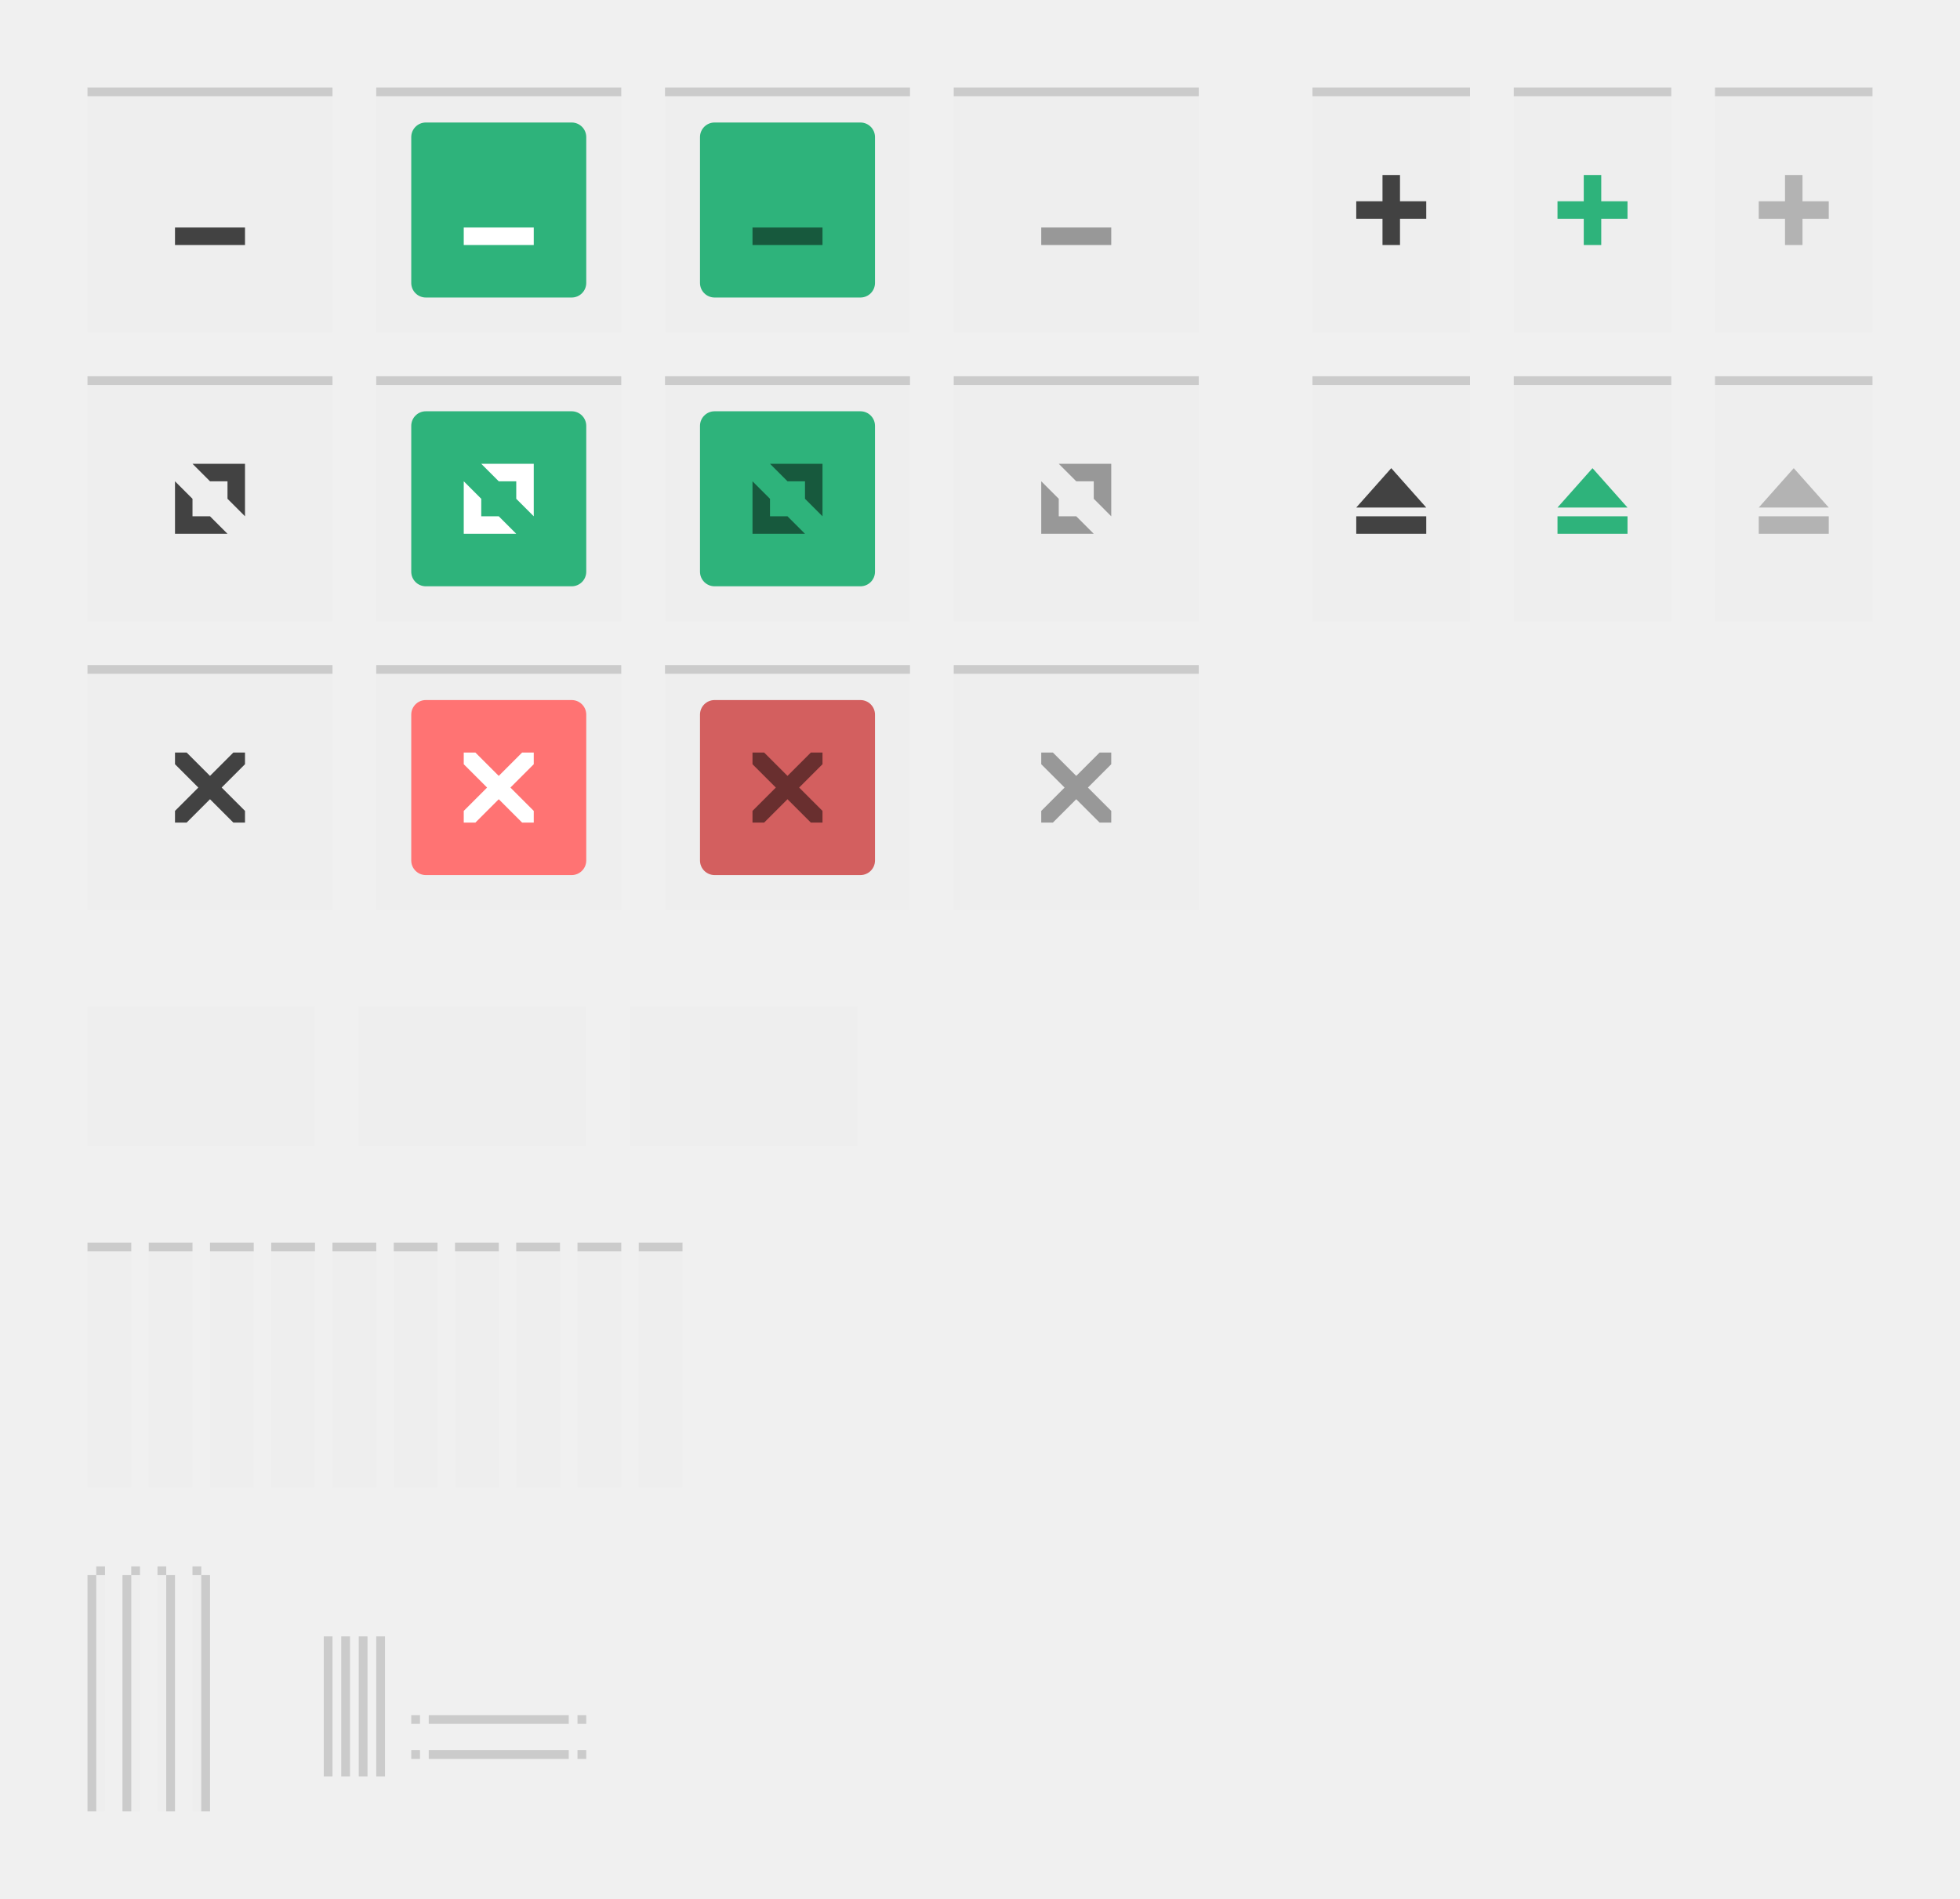
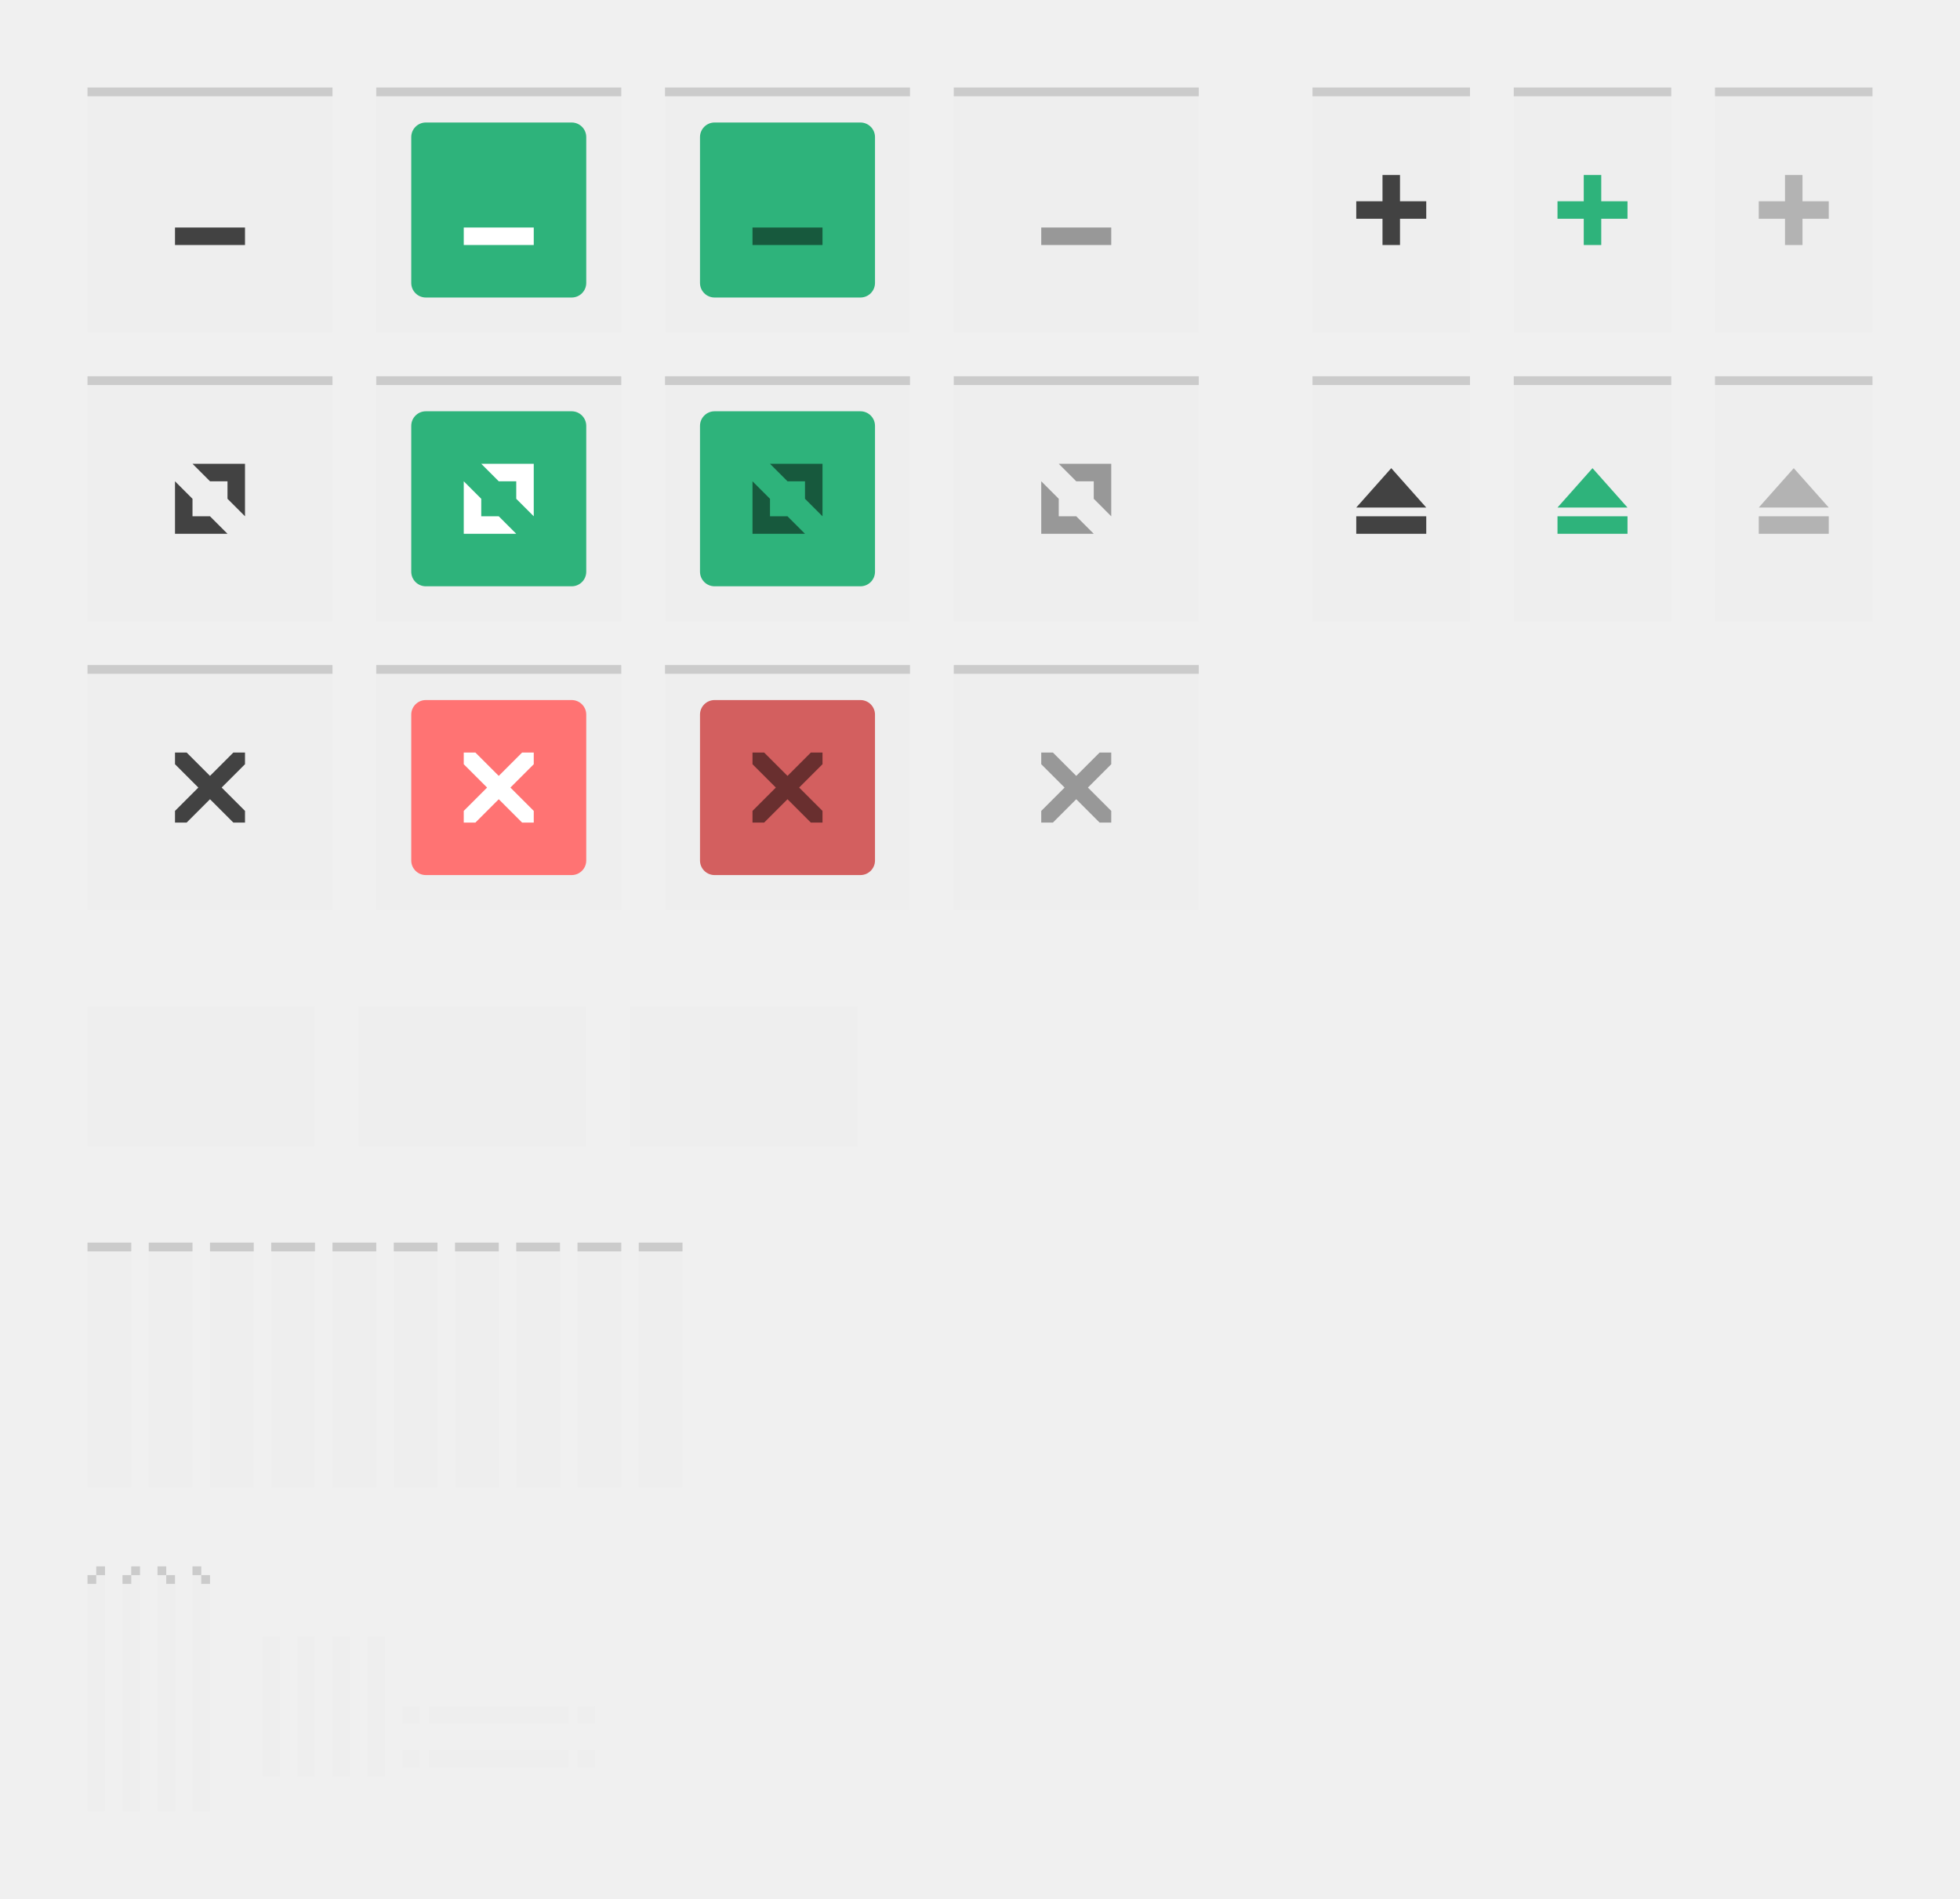
<svg xmlns="http://www.w3.org/2000/svg" xmlns:ns1="http://www.openswatchbook.org/uri/2009/osb" xmlns:xlink="http://www.w3.org/1999/xlink" width="224" height="217" viewBox="0 0 224 217" id="svg2" version="1.1">
  <defs id="defs4">
    <linearGradient id="selected_bg_color" ns1:paint="solid">
      <stop style="stop-color:#5294e2;stop-opacity:1;" offset="0" id="stop4407" />
    </linearGradient>
    <linearGradient id="selected_fg_color" ns1:paint="solid">
      <stop style="stop-color:#ffffffgit;stop-opacity:1;" offset="0" id="stop4402" />
    </linearGradient>
  </defs>
  <g id="layer1" transform="translate(5,-547.3622)" style="display:inline">
    <rect style="opacity:1;fill:#eeeeee;fill-opacity:1;stroke:none;stroke-width:1;stroke-linecap:butt;stroke-linejoin:round;stroke-miterlimit:4;stroke-dasharray:none;stroke-dashoffset:0;stroke-opacity:1" id="menu-active" width="26" height="16" x="5" y="662.362" />
    <use x="0" y="0" xlink:href="#g4206" id="title-1-active" transform="matrix(0.1785714,0,0,1,4.107143,132)" width="100%" height="100%" />
    <g id="stick-active">
      <use height="100%" width="100%" transform="matrix(0.6428571,0,0,1,141.7857,-2.2617187e-5)" id="use4210" xlink:href="#g4206" y="0" x="0" />
      <g style="fill:#a4aab7;fill-opacity:1" transform="translate(2,2.999989)" id="g5140">
        <rect style="opacity:1;fill:#424242;fill-opacity:1;stroke:none;stroke-width:1;stroke-linecap:butt;stroke-linejoin:round;stroke-miterlimit:4;stroke-dasharray:none;stroke-dashoffset:0;stroke-opacity:1" id="rect5123" width="2" height="8" x="151" y="564.362" />
        <rect style="opacity:1;fill:#424242;fill-opacity:1;stroke:none;stroke-width:1;stroke-linecap:butt;stroke-linejoin:round;stroke-miterlimit:4;stroke-dasharray:none;stroke-dashoffset:0;stroke-opacity:1" id="rect5123-1" width="2" height="8" x="567.362" y="-156" transform="rotate(90)" />
      </g>
    </g>
    <g id="stick-pressed">
      <use height="100%" width="100%" transform="translate(23,-7.3828127e-6)" id="use5113" xlink:href="#use4210" y="0" x="0" />
      <g style="fill:#5294e2;fill-opacity:1" transform="translate(25,2.999981)" id="g5140-7">
        <rect style="opacity:1;fill:#2eb37b;fill-opacity:1;stroke:none;stroke-width:1;stroke-linecap:butt;stroke-linejoin:round;stroke-miterlimit:4;stroke-dasharray:none;stroke-dashoffset:0;stroke-opacity:1" id="rect5123-7" width="2" height="8" x="151" y="564.362" />
        <rect style="opacity:1;fill:#2eb37b;fill-opacity:1;stroke:none;stroke-width:1;stroke-linecap:butt;stroke-linejoin:round;stroke-miterlimit:4;stroke-dasharray:none;stroke-dashoffset:0;stroke-opacity:1" id="rect5123-1-1" width="2" height="8" x="567.362" y="-156" transform="rotate(90)" />
      </g>
    </g>
    <g id="stick-inactive">
      <use height="100%" width="100%" transform="translate(46,-7.3828127e-6)" id="use5115" xlink:href="#use4210" y="0" x="0" />
      <g style="fill:#b9bfce;fill-opacity:1" transform="translate(48,2.999981)" id="g5140-1">
        <rect style="opacity:1;fill:#b3b3b3;fill-opacity:1;stroke:none;stroke-width:1;stroke-linecap:butt;stroke-linejoin:round;stroke-miterlimit:4;stroke-dasharray:none;stroke-dashoffset:0;stroke-opacity:1" id="rect5123-5" width="2" height="8" x="151" y="564.362" />
        <rect style="opacity:1;fill:#b3b3b3;fill-opacity:1;stroke:none;stroke-width:1;stroke-linecap:butt;stroke-linejoin:round;stroke-miterlimit:4;stroke-dasharray:none;stroke-dashoffset:0;stroke-opacity:1" id="rect5123-1-9" width="2" height="8" x="567.362" y="-156" transform="rotate(90)" />
      </g>
    </g>
    <g id="shade-active">
      <use height="100%" width="100%" transform="translate(-3.4e-7,32.99999)" id="use5117" xlink:href="#use4210" y="0" x="0" />
      <g style="fill:#a4aab7;fill-opacity:1" transform="translate(-4.68e-6,-1.000023)" id="g5193">
        <rect transform="rotate(90)" y="-158" x="607.362" height="8" width="2" id="rect5123-1-7" style="opacity:1;fill:#424242;fill-opacity:1;stroke:none;stroke-width:1;stroke-linecap:butt;stroke-linejoin:round;stroke-miterlimit:4;stroke-dasharray:none;stroke-dashoffset:0;stroke-opacity:1" />
        <path style="opacity:1;fill:#424242;fill-opacity:1;stroke:none;stroke-width:1;stroke-linecap:butt;stroke-linejoin:round;stroke-miterlimit:4;stroke-dasharray:none;stroke-dashoffset:0;stroke-opacity:1" d="m 154,601.862 4,4.5 h -8 z" id="rect5190" />
      </g>
    </g>
    <g id="shade-pressed">
      <use height="100%" width="100%" transform="translate(23,32.99999)" id="use5119" xlink:href="#use4210" y="0" x="0" />
      <g style="fill:#5294e2;fill-opacity:1" transform="translate(23,-1.000023)" id="g5193-7">
        <rect transform="rotate(90)" y="-158" x="607.362" height="8" width="2" id="rect5123-1-7-6" style="opacity:1;fill:#2eb37b;fill-opacity:1;stroke:none;stroke-width:1;stroke-linecap:butt;stroke-linejoin:round;stroke-miterlimit:4;stroke-dasharray:none;stroke-dashoffset:0;stroke-opacity:1" />
        <path style="opacity:1;fill:#2eb37b;fill-opacity:1;stroke:none;stroke-width:1;stroke-linecap:butt;stroke-linejoin:round;stroke-miterlimit:4;stroke-dasharray:none;stroke-dashoffset:0;stroke-opacity:1" d="m 154,601.862 4,4.5 h -8 z" id="rect5190-7" />
      </g>
    </g>
    <g id="shade-inactive">
      <use height="100%" width="100%" transform="translate(46,32.99999)" id="use5121" xlink:href="#use4210" y="0" x="0" />
      <g style="fill:#b9bfce;fill-opacity:1" transform="translate(46,-1.000023)" id="g5193-3">
        <rect transform="rotate(90)" y="-158" x="607.362" height="8" width="2" id="rect5123-1-7-65" style="opacity:1;fill:#b3b3b3;fill-opacity:1;stroke:none;stroke-width:1;stroke-linecap:butt;stroke-linejoin:round;stroke-miterlimit:4;stroke-dasharray:none;stroke-dashoffset:0;stroke-opacity:1" />
        <path style="opacity:1;fill:#b3b3b3;fill-opacity:1;stroke:none;stroke-width:1;stroke-linecap:butt;stroke-linejoin:round;stroke-miterlimit:4;stroke-dasharray:none;stroke-dashoffset:0;stroke-opacity:1" d="m 154,601.862 4,4.5 h -8 z" id="rect5190-6" />
      </g>
    </g>
    <use x="0" y="0" xlink:href="#menu-active" id="menu-inactive" transform="translate(62,-2.2617187e-5)" width="100%" height="100%" />
    <use x="0" y="0" xlink:href="#menu-active" id="menu-pressed" transform="translate(31,-2.2617187e-5)" width="100%" height="100%" />
    <use x="0" y="0" xlink:href="#title-1-active" id="title-2-active" transform="translate(7,-2.6171874e-6)" width="100%" height="100%" />
    <use x="0" y="0" xlink:href="#title-1-active" id="title-3-active" transform="translate(14,-2.6171872e-6)" width="100%" height="100%" />
    <use x="0" y="0" xlink:href="#title-1-active" id="title-4-active" transform="translate(21,-2.6171874e-6)" width="100%" height="100%" />
    <use x="0" y="0" xlink:href="#title-1-active" id="title-5-active" transform="translate(28,-2.6171874e-6)" width="100%" height="100%" />
    <use x="0" y="0" xlink:href="#title-1-active" id="title-1-inactive" transform="translate(35,-2.6171874e-6)" width="100%" height="100%" />
    <use x="0" y="0" xlink:href="#title-1-active" id="title-2-inactive" transform="translate(42,-2.6171874e-6)" width="100%" height="100%" />
    <use x="0" y="0" xlink:href="#title-1-active" id="title-3-inactive" transform="translate(49,-2.6171874e-6)" width="100%" height="100%" />
    <use x="0" y="0" xlink:href="#title-1-active" id="title-4-inactive" transform="translate(56,-2.6171874e-6)" width="100%" height="100%" />
    <use x="0" y="0" xlink:href="#title-1-active" id="title-5-inactive" transform="translate(63,-2.6171874e-6)" width="100%" height="100%" />
-     <g id="top-left-active">
-       <path id="rect4138-9" transform="translate(0,552.3622)" d="m 6,174 v 1 H 5 v 27 h 2 v -28 z" style="opacity:1;fill:#eeeeee;fill-opacity:1;stroke:none;stroke-width:1;stroke-linecap:butt;stroke-linejoin:round;stroke-miterlimit:4;stroke-dasharray:none;stroke-dashoffset:0;stroke-opacity:1" />
-       <rect y="726.362" x="6" height="1" width="1" id="rect5348" style="opacity:0.15;fill:#000000;fill-opacity:1;stroke:none;stroke-width:1;stroke-linecap:butt;stroke-linejoin:round;stroke-miterlimit:4;stroke-dasharray:none;stroke-dashoffset:0;stroke-opacity:1" />
-       <rect y="727.362" x="5" height="27" width="1" id="rect5350" style="opacity:0.15;fill:#000000;fill-opacity:1;stroke:none;stroke-width:5.196;stroke-linecap:butt;stroke-linejoin:round;stroke-miterlimit:4;stroke-dasharray:none;stroke-dashoffset:0;stroke-opacity:1" />
-     </g>
-     <use x="0" y="0" xlink:href="#top-left-active" id="top-left-inactive" transform="translate(4,-2.2617187e-5)" width="100%" height="100%" />
-     <use x="0" y="0" xlink:href="#top-left-active" id="top-right-active" transform="matrix(-1,0,0,1,20,-2.2617187e-5)" width="100%" height="100%" />
-     <use x="0" y="0" xlink:href="#top-left-active" id="top-right-inactive" transform="matrix(-1,0,0,1,24,-2.2617187e-5)" width="100%" height="100%" />
-     <rect style="opacity:1;fill:#cbcbcb;fill-opacity:1;stroke:none;stroke-width:1;stroke-linecap:butt;stroke-linejoin:round;stroke-miterlimit:4;stroke-dasharray:none;stroke-dashoffset:0;stroke-opacity:1" id="right-active" width="1" height="16" x="-37" y="734.362" transform="scale(-1,1)" />
-     <rect style="opacity:1;fill:#cbcbcb;fill-opacity:1;stroke:none;stroke-width:1;stroke-linecap:butt;stroke-linejoin:round;stroke-miterlimit:4;stroke-dasharray:none;stroke-dashoffset:0;stroke-opacity:1" id="right-inactive" width="1" height="16" x="-39" y="734.362" transform="scale(-1,1)" />
-     <rect style="opacity:1;fill:#cbcbcb;fill-opacity:1;stroke:none;stroke-width:0.577;stroke-linecap:butt;stroke-linejoin:round;stroke-miterlimit:4;stroke-dasharray:none;stroke-dashoffset:0;stroke-opacity:1" id="bottom-inactive" width="1" height="16" x="-748.362" y="-60" transform="matrix(0,-1,-1,0,0,0)" />
-     <rect style="opacity:1;fill:#cbcbcb;fill-opacity:1;stroke:none;stroke-width:1;stroke-linecap:butt;stroke-linejoin:round;stroke-miterlimit:4;stroke-dasharray:none;stroke-dashoffset:0;stroke-opacity:1" id="left-active" width="1" height="16" x="-33" y="734.362" transform="scale(-1,1)" />
-     <rect style="opacity:1;fill:#cbcbcb;fill-opacity:1;stroke:none;stroke-width:1;stroke-linecap:butt;stroke-linejoin:round;stroke-miterlimit:4;stroke-dasharray:none;stroke-dashoffset:0;stroke-opacity:1" id="left-inactive" width="1" height="16" x="-35" y="734.362" transform="scale(-1,1)" />
-     <rect style="opacity:1;fill:#cbcbcb;fill-opacity:1;stroke:none;stroke-width:0.577;stroke-linecap:butt;stroke-linejoin:round;stroke-miterlimit:4;stroke-dasharray:none;stroke-dashoffset:0;stroke-opacity:1" id="bottom-active" width="1" height="16" x="-744.362" y="-60" transform="matrix(0,-1,-1,0,0,0)" />
-     <path style="opacity:1;fill:#cbcbcb;fill-opacity:1;stroke:none;stroke-width:0.333;stroke-linecap:butt;stroke-linejoin:round;stroke-miterlimit:4;stroke-dasharray:none;stroke-dashoffset:0;stroke-opacity:1" d="m 42,743.362 v 0.667 0.333 H 42.333 43 v -1 z" id="bottom-left-active" />
-     <path style="opacity:1;fill:#cbcbcb;fill-opacity:1;stroke:none;stroke-width:0.333;stroke-linecap:butt;stroke-linejoin:round;stroke-miterlimit:4;stroke-dasharray:none;stroke-dashoffset:0;stroke-opacity:1" d="m 61,743.362 v 1 H 61.667 62 v -0.333 -0.667 z" id="bottom-right-active" />
-     <path style="opacity:1;fill:#cbcbcb;fill-opacity:1;stroke:none;stroke-width:0.333;stroke-linecap:butt;stroke-linejoin:round;stroke-miterlimit:4;stroke-dasharray:none;stroke-dashoffset:0;stroke-opacity:1" d="m 61,747.362 v 1 H 61.667 62 v -0.333 -0.667 z" id="bottom-right-inactive" />
-     <path style="opacity:1;fill:#cbcbcb;fill-opacity:1;stroke:none;stroke-width:0.333;stroke-linecap:butt;stroke-linejoin:round;stroke-miterlimit:4;stroke-dasharray:none;stroke-dashoffset:0;stroke-opacity:1" d="m 42,747.362 v 0.667 0.333 H 42.333 43 v -1 z" id="bottom-left-inactive" />
    <g id="close-active">
      <use height="100%" width="100%" transform="translate(0,65.99998)" id="use4234" xlink:href="#g4206" y="0" x="0" />
      <g id="titlebutton-close-dark" transform="translate(-483,-133)">
        <rect style="opacity:1;fill:#3399ff;fill-opacity:0;stroke:none;stroke-width:1;stroke-miterlimit:4;stroke-dasharray:none;stroke-dashoffset:0;stroke-opacity:1" id="rect7256" width="20" height="20" x="492" y="760.362" ry="1.667" />
        <path style="fill:#424242;fill-opacity:1;stroke:none" d="m 498,766.362 v 1.333 l 2.667,2.667 -2.667,2.667 v 1.333 h 1.333 l 2.667,-2.667 2.667,2.667 h 1.333 v -1.333 l -2.667,-2.667 2.667,-2.667 v -1.333 h -1.333 l -2.667,2.667 -2.667,-2.667 z" id="path7264" />
      </g>
    </g>
    <g id="hide-active">
      <g style="opacity:1" id="g4206">
        <rect style="opacity:1;fill:#eeeeee;fill-opacity:1;stroke:none;stroke-width:1;stroke-linecap:butt;stroke-linejoin:round;stroke-miterlimit:4;stroke-dasharray:none;stroke-dashoffset:0;stroke-opacity:1" id="rect4138" width="28" height="28" x="5" y="557.362" />
        <rect style="opacity:0.15;fill:#000000;fill-opacity:1;stroke:none;stroke-width:1;stroke-linecap:butt;stroke-linejoin:round;stroke-miterlimit:4;stroke-dasharray:none;stroke-dashoffset:0;stroke-opacity:1" id="rect4204" width="28" height="1" x="5" y="557.362" />
      </g>
      <g id="titlebutton-minimize-dark" transform="translate(-435,-198.9999)">
        <rect style="opacity:1;fill:#3399ff;fill-opacity:0;stroke:none;stroke-width:1;stroke-miterlimit:4;stroke-dasharray:none;stroke-dashoffset:0;stroke-opacity:1" id="rect7258" width="20" height="20" x="444" y="760.362" ry="1.667" />
        <rect y="772.362" x="450" height="2" width="8" id="rect7268" style="opacity:1;fill:#424242;fill-opacity:1;stroke:none;stroke-width:1;stroke-miterlimit:4;stroke-dasharray:none;stroke-dashoffset:0;stroke-opacity:1" />
      </g>
    </g>
    <g id="maximize-active">
      <use height="100%" width="100%" transform="translate(0,32.99998)" id="use4220" xlink:href="#g4206" y="0" x="0" />
      <g id="titlebutton-maximize-dark" transform="translate(-459,-166)">
        <rect ry="1.667" y="760.362" x="468" height="20" width="20" id="rect7262" style="opacity:1;fill:#3399ff;fill-opacity:0;stroke:none;stroke-width:1;stroke-miterlimit:4;stroke-dasharray:none;stroke-dashoffset:0;stroke-opacity:1" />
        <path id="path7272" d="m 476,766.362 2,2 h 2 v 2 l 2,2 v -6 z m -2,2 v 6 h 6 l -2,-2 h -2 v -2 z" style="fill:#424242;fill-opacity:1;fill-rule:evenodd;stroke:none;stroke-width:1px;stroke-linecap:butt;stroke-linejoin:miter;stroke-opacity:1" />
      </g>
    </g>
    <g id="close-prelight">
      <use height="100%" width="100%" transform="translate(33,65.99998)" id="use4226" xlink:href="#g4206" y="0" x="0" />
      <g id="titlebutton-close-hover-dark" transform="translate(-450,-165)">
        <rect ry="1.667" y="792.362" x="492" height="20" width="20" id="rect7274" style="opacity:1;fill:#ff7373;fill-opacity:1;stroke:none;stroke-width:1;stroke-miterlimit:4;stroke-dasharray:none;stroke-dashoffset:0;stroke-opacity:1" />
        <path id="path7276" d="m 498,798.362 v 1.333 l 2.667,2.667 -2.667,2.667 v 1.333 h 1.333 l 2.667,-2.667 2.667,2.667 h 1.333 v -1.333 l -2.667,-2.667 2.667,-2.667 v -1.333 h -1.333 l -2.667,2.667 -2.667,-2.667 z" style="fill:#ffffff;fill-opacity:1;stroke:none" />
      </g>
    </g>
    <g id="hide-prelight">
      <use height="100%" width="100%" transform="translate(33,-2.2617187e-5)" id="use4214" xlink:href="#g4206" y="0" x="0" />
      <g id="titlebutton-minimize-hover-dark" transform="translate(-402,-231)">
        <rect ry="1.667" y="792.362" x="444" height="20" width="20" id="rect7278" style="opacity:1;fill:#2eb37b;fill-opacity:1;stroke:none;stroke-width:1;stroke-miterlimit:4;stroke-dasharray:none;stroke-dashoffset:0;stroke-opacity:1" />
        <rect style="opacity:1;fill:#ffffff;fill-opacity:1;stroke:none;stroke-width:1;stroke-miterlimit:4;stroke-dasharray:none;stroke-dashoffset:0;stroke-opacity:1" id="rect7280" width="8" height="2" x="450" y="804.362" />
      </g>
    </g>
    <g id="maximize-prelight">
      <use height="100%" width="100%" transform="translate(33,32.99998)" id="use4222" xlink:href="#g4206" y="0" x="0" />
      <g id="titlebutton-maximize-hover-dark" transform="translate(-426,-198)">
        <rect style="opacity:1;fill:#2eb37b;fill-opacity:1;stroke:none;stroke-width:1;stroke-miterlimit:4;stroke-dasharray:none;stroke-dashoffset:0;stroke-opacity:1" id="rect7282" width="20" height="20" x="468" y="792.362" ry="1.667" />
        <path style="fill:#ffffff;fill-opacity:1;fill-rule:evenodd;stroke:none;stroke-width:1px;stroke-linecap:butt;stroke-linejoin:miter;stroke-opacity:1" d="m 476,798.362 2,2 h 2 v 2 l 2,2 v -6 z m -2,2 v 6 h 6 l -2,-2 h -2 v -2 z" id="path7284" />
      </g>
    </g>
    <g id="close-inactive">
      <use height="100%" width="100%" transform="translate(99,65.99998)" id="use4238" xlink:href="#g4206" y="0" x="0" />
      <g id="titlebutton-close-backdrop-dark" transform="translate(-464.0001,-133)">
        <g transform="translate(-8.3841861e-7,-6.0161582e-5)" id="titlebutton-close-backdrop-dark-5">
          <path style="opacity:0.5;fill:#424242;fill-opacity:1;stroke:none" d="m 578,766.362 v 1.333 l 2.667,2.667 -2.667,2.667 v 1.333 h 1.333 l 2.667,-2.667 2.667,2.667 h 1.333 v -1.333 l -2.667,-2.667 2.667,-2.667 v -1.333 h -1.333 l -2.667,2.667 -2.667,-2.667 z" id="path7288-2" />
          <rect style="opacity:1;fill:#3399ff;fill-opacity:0;stroke:none;stroke-width:1;stroke-miterlimit:4;stroke-dasharray:none;stroke-dashoffset:0;stroke-opacity:1" id="rect7298-3" width="20" height="20" x="572" y="760.362" ry="1.667" />
        </g>
      </g>
    </g>
    <g id="maximize-inactive">
      <use height="100%" width="100%" transform="translate(99,32.99998)" id="use4232" xlink:href="#g4206" y="0" x="0" />
      <g id="titlebutton-maximize-backdrop-dark" transform="translate(-440.0001,-166)">
        <g transform="translate(-8.3841861e-7,-6.0161582e-5)" id="titlebutton-maximize-backdrop-dark-8">
          <path id="path7296-1" d="m 556,766.362 2,2 h 2 v 2 l 2,2 v -6 z m -2,2 v 6 h 6 l -2,-2 h -2 v -2 z" style="opacity:0.5;fill:#424242;fill-opacity:1;fill-rule:evenodd;stroke:none;stroke-width:1px;stroke-linecap:butt;stroke-linejoin:miter;stroke-opacity:1" />
          <rect ry="1.667" y="760.362" x="548" height="20" width="20" id="rect7302-3" style="opacity:1;fill:#3399ff;fill-opacity:0;stroke:none;stroke-width:1;stroke-miterlimit:4;stroke-dasharray:none;stroke-dashoffset:0;stroke-opacity:1" />
        </g>
      </g>
    </g>
    <g id="hide-inactive">
      <use height="100%" width="100%" transform="translate(99,-2.2617187e-5)" id="use4218" xlink:href="#g4206" y="0" x="0" />
      <g id="titlebutton-minimize-backdrop-dark" transform="translate(-416.0001,-199)">
        <g transform="translate(-8.3841861e-7,-6.0161582e-5)" id="titlebutton-minimize-backdrop-dark-1">
          <rect y="772.362" x="530" height="2" width="8" id="rect7292-9" style="opacity:0.5;fill:#424242;fill-opacity:1;stroke:none;stroke-width:1;stroke-miterlimit:4;stroke-dasharray:none;stroke-dashoffset:0;stroke-opacity:1" />
          <rect style="opacity:1;fill:#3399ff;fill-opacity:0;stroke:none;stroke-width:1;stroke-miterlimit:4;stroke-dasharray:none;stroke-dashoffset:0;stroke-opacity:1" id="rect7300-9" width="20" height="20" x="524" y="760.362" ry="1.667" />
        </g>
      </g>
    </g>
    <g id="close-pressed">
      <use height="100%" width="100%" transform="translate(66,65.99998)" id="use4236" xlink:href="#g4206" y="0" x="0" />
      <g transform="translate(-417,-165)" id="titlebutton-close-active-dark">
        <rect style="opacity:1;fill:#d35f5f;fill-opacity:1;stroke:none;stroke-width:1;stroke-miterlimit:4;stroke-dasharray:none;stroke-dashoffset:0;stroke-opacity:1" id="rect268" width="20" height="20" x="492" y="792.362" ry="1.667" />
        <path style="opacity:0.5;fill:#000000;fill-opacity:1;stroke:none" d="m 498,798.362 v 1.333 l 2.667,2.667 -2.667,2.667 v 1.333 h 1.333 l 2.667,-2.667 2.667,2.667 h 1.333 v -1.333 l -2.667,-2.667 2.667,-2.667 v -1.333 h -1.333 l -2.667,2.667 -2.667,-2.667 z" id="path270" />
      </g>
    </g>
    <g id="hide-pressed">
      <use height="100%" width="100%" transform="translate(66,-2.2617187e-5)" id="use4216" xlink:href="#g4206" y="0" x="0" />
      <g transform="translate(-369,-231)" id="titlebutton-minimize-active-dark">
        <rect style="opacity:1;fill:#2eb37b;fill-opacity:1;stroke:none;stroke-width:1;stroke-miterlimit:4;stroke-dasharray:none;stroke-dashoffset:0;stroke-opacity:1" id="rect274" width="20" height="20" x="444" y="792.362" ry="1.667" />
        <rect y="804.362" x="450" height="2" width="8" id="rect276" style="opacity:0.5;fill:#000000;fill-opacity:1;stroke:none;stroke-width:1;stroke-miterlimit:4;stroke-dasharray:none;stroke-dashoffset:0;stroke-opacity:1" />
      </g>
    </g>
    <g id="maximize-pressed">
      <use height="100%" width="100%" transform="translate(66,32.99998)" id="use4228" xlink:href="#g4206" y="0" x="0" />
      <g transform="translate(-393,-198)" id="titlebutton-maximize-active-dark">
        <rect ry="1.667" y="792.362" x="468" height="20" width="20" id="rect280" style="opacity:1;fill:#2eb37b;fill-opacity:1;stroke:none;stroke-width:1;stroke-miterlimit:4;stroke-dasharray:none;stroke-dashoffset:0;stroke-opacity:1" />
        <path id="path282" d="m 476,798.362 2,2 h 2 v 2 l 2,2 v -6 z m -2,2 v 6 h 6 l -2,-2 h -2 v -2 z" style="opacity:0.5;fill:#000000;fill-opacity:1;fill-rule:evenodd;stroke:none;stroke-width:1px;stroke-linecap:butt;stroke-linejoin:miter;stroke-opacity:1" />
      </g>
    </g>
+     <g style="display:inline;fill:#eeeeee;fill-opacity:1" transform="translate(0,8.0000001e-6)" id="top-left-active">
+       <path id="rect4138-9" transform="translate(0,552.3622)" d="m 6,174 v 1 H 5 v 27 h 2 v -28 z" style="opacity:1;fill:#eeeeee;fill-opacity:1;stroke:none;stroke-width:1;stroke-linecap:butt;stroke-linejoin:round;stroke-miterlimit:4;stroke-dasharray:none;stroke-dashoffset:0;stroke-opacity:1" />
+       <rect y="726.362" x="6" height="1" width="1" id="rect5348" style="opacity:0.15;fill:#000000;fill-opacity:1;stroke:none;stroke-width:1;stroke-linecap:butt;stroke-linejoin:round;stroke-miterlimit:4;stroke-dasharray:none;stroke-dashoffset:0;stroke-opacity:1" />
+       <rect y="727.362" x="5" height="1" width="1" id="rect5350" style="opacity:0.15;fill:#000000;fill-opacity:1;stroke:none;stroke-width:1;stroke-linecap:butt;stroke-linejoin:round;stroke-miterlimit:4;stroke-dasharray:none;stroke-dashoffset:0;stroke-opacity:1" />
+     </g>
+     <use style="display:inline" x="0" y="0" xlink:href="#top-left-active" id="top-left-inactive" transform="translate(4,-3.2e-5)" width="100%" height="100%" />
+     <use style="display:inline" x="0" y="0" xlink:href="#top-left-active" id="top-right-active" transform="matrix(-1,0,0,1,20,-3.2e-5)" width="100%" height="100%" />
+     <use style="display:inline" x="0" y="0" xlink:href="#top-left-active" id="top-right-inactive" transform="matrix(-1,0,0,1,24,-3.2e-5)" width="100%" height="100%" />
+     <rect style="display:inline;opacity:1;fill:#eeeeee;fill-opacity:1;stroke:none;stroke-width:1.414;stroke-linecap:butt;stroke-linejoin:round;stroke-miterlimit:4;stroke-dasharray:none;stroke-dashoffset:0;stroke-opacity:1" id="right-active" width="2" height="16" x="-35" y="734.362" transform="scale(-1,1)" />
+     <rect style="display:inline;opacity:1;fill:#eeeeee;fill-opacity:1;stroke:none;stroke-width:1.414;stroke-linecap:butt;stroke-linejoin:round;stroke-miterlimit:4;stroke-dasharray:none;stroke-dashoffset:0;stroke-opacity:1" id="right-inactive" width="2" height="16" x="-39" y="734.362" transform="scale(-1,1)" />
+     <rect style="display:inline;opacity:1;fill:#eeeeee;fill-opacity:1;stroke:none;stroke-width:0.817;stroke-linecap:butt;stroke-linejoin:round;stroke-miterlimit:4;stroke-dasharray:none;stroke-dashoffset:0;stroke-opacity:1" id="bottom-inactive" width="2" height="16" x="-749.362" y="-60" transform="matrix(0,-1,-1,0,0,0)" />
+     <rect style="display:inline;opacity:1;fill:#eeeeee;fill-opacity:1;stroke:none;stroke-width:1.414;stroke-linecap:butt;stroke-linejoin:round;stroke-miterlimit:4;stroke-dasharray:none;stroke-dashoffset:0;stroke-opacity:1" id="left-active" width="2" height="16" x="-27" y="734.362" transform="scale(-1,1)" />
+     <rect style="display:inline;opacity:1;fill:#eeeeee;fill-opacity:1;stroke:none;stroke-width:1.414;stroke-linecap:butt;stroke-linejoin:round;stroke-miterlimit:4;stroke-dasharray:none;stroke-dashoffset:0;stroke-opacity:1" id="left-inactive" width="2" height="16" x="-31" y="734.362" transform="scale(-1,1)" />
+     <rect style="display:inline;opacity:1;fill:#eeeeee;fill-opacity:1;stroke:none;stroke-width:0.816;stroke-linecap:butt;stroke-linejoin:round;stroke-miterlimit:4;stroke-dasharray:none;stroke-dashoffset:0;stroke-opacity:1" id="bottom-active" width="2" height="16" x="-744.362" y="-60" transform="matrix(0,-1,-1,0,0,0)" />
+     <path style="display:inline;opacity:1;fill:#eeeeee;fill-opacity:1;stroke:none;stroke-width:0.667;stroke-linecap:butt;stroke-linejoin:round;stroke-miterlimit:4;stroke-dasharray:none;stroke-dashoffset:0;stroke-opacity:1" d="m 41,742.362 v 1.333 0.667 H 41.667 43 v -2 z" id="bottom-left-active" />
+     <path style="display:inline;opacity:1;fill:#eeeeee;fill-opacity:1;stroke:none;stroke-width:0.667;stroke-linecap:butt;stroke-linejoin:round;stroke-miterlimit:4;stroke-dasharray:none;stroke-dashoffset:0;stroke-opacity:1" d="m 61,742.362 v 2 H 62.333 63 v -0.667 -1.333 z" id="bottom-right-active" />
+     <path style="display:inline;opacity:1;fill:#eeeeee;fill-opacity:1;stroke:none;stroke-width:0.667;stroke-linecap:butt;stroke-linejoin:round;stroke-miterlimit:4;stroke-dasharray:none;stroke-dashoffset:0;stroke-opacity:1" d="m 61,747.362 v 2 H 62.333 63 v -0.667 -1.333 z" id="bottom-right-inactive" />
+     <path style="display:inline;opacity:1;fill:#eeeeee;fill-opacity:1;stroke:none;stroke-width:0.667;stroke-linecap:butt;stroke-linejoin:round;stroke-miterlimit:4;stroke-dasharray:none;stroke-dashoffset:0;stroke-opacity:1" d="m 41,747.362 v 1.333 0.667 H 41.667 43 v -2 z" id="bottom-left-inactive" />
  </g>
</svg>
